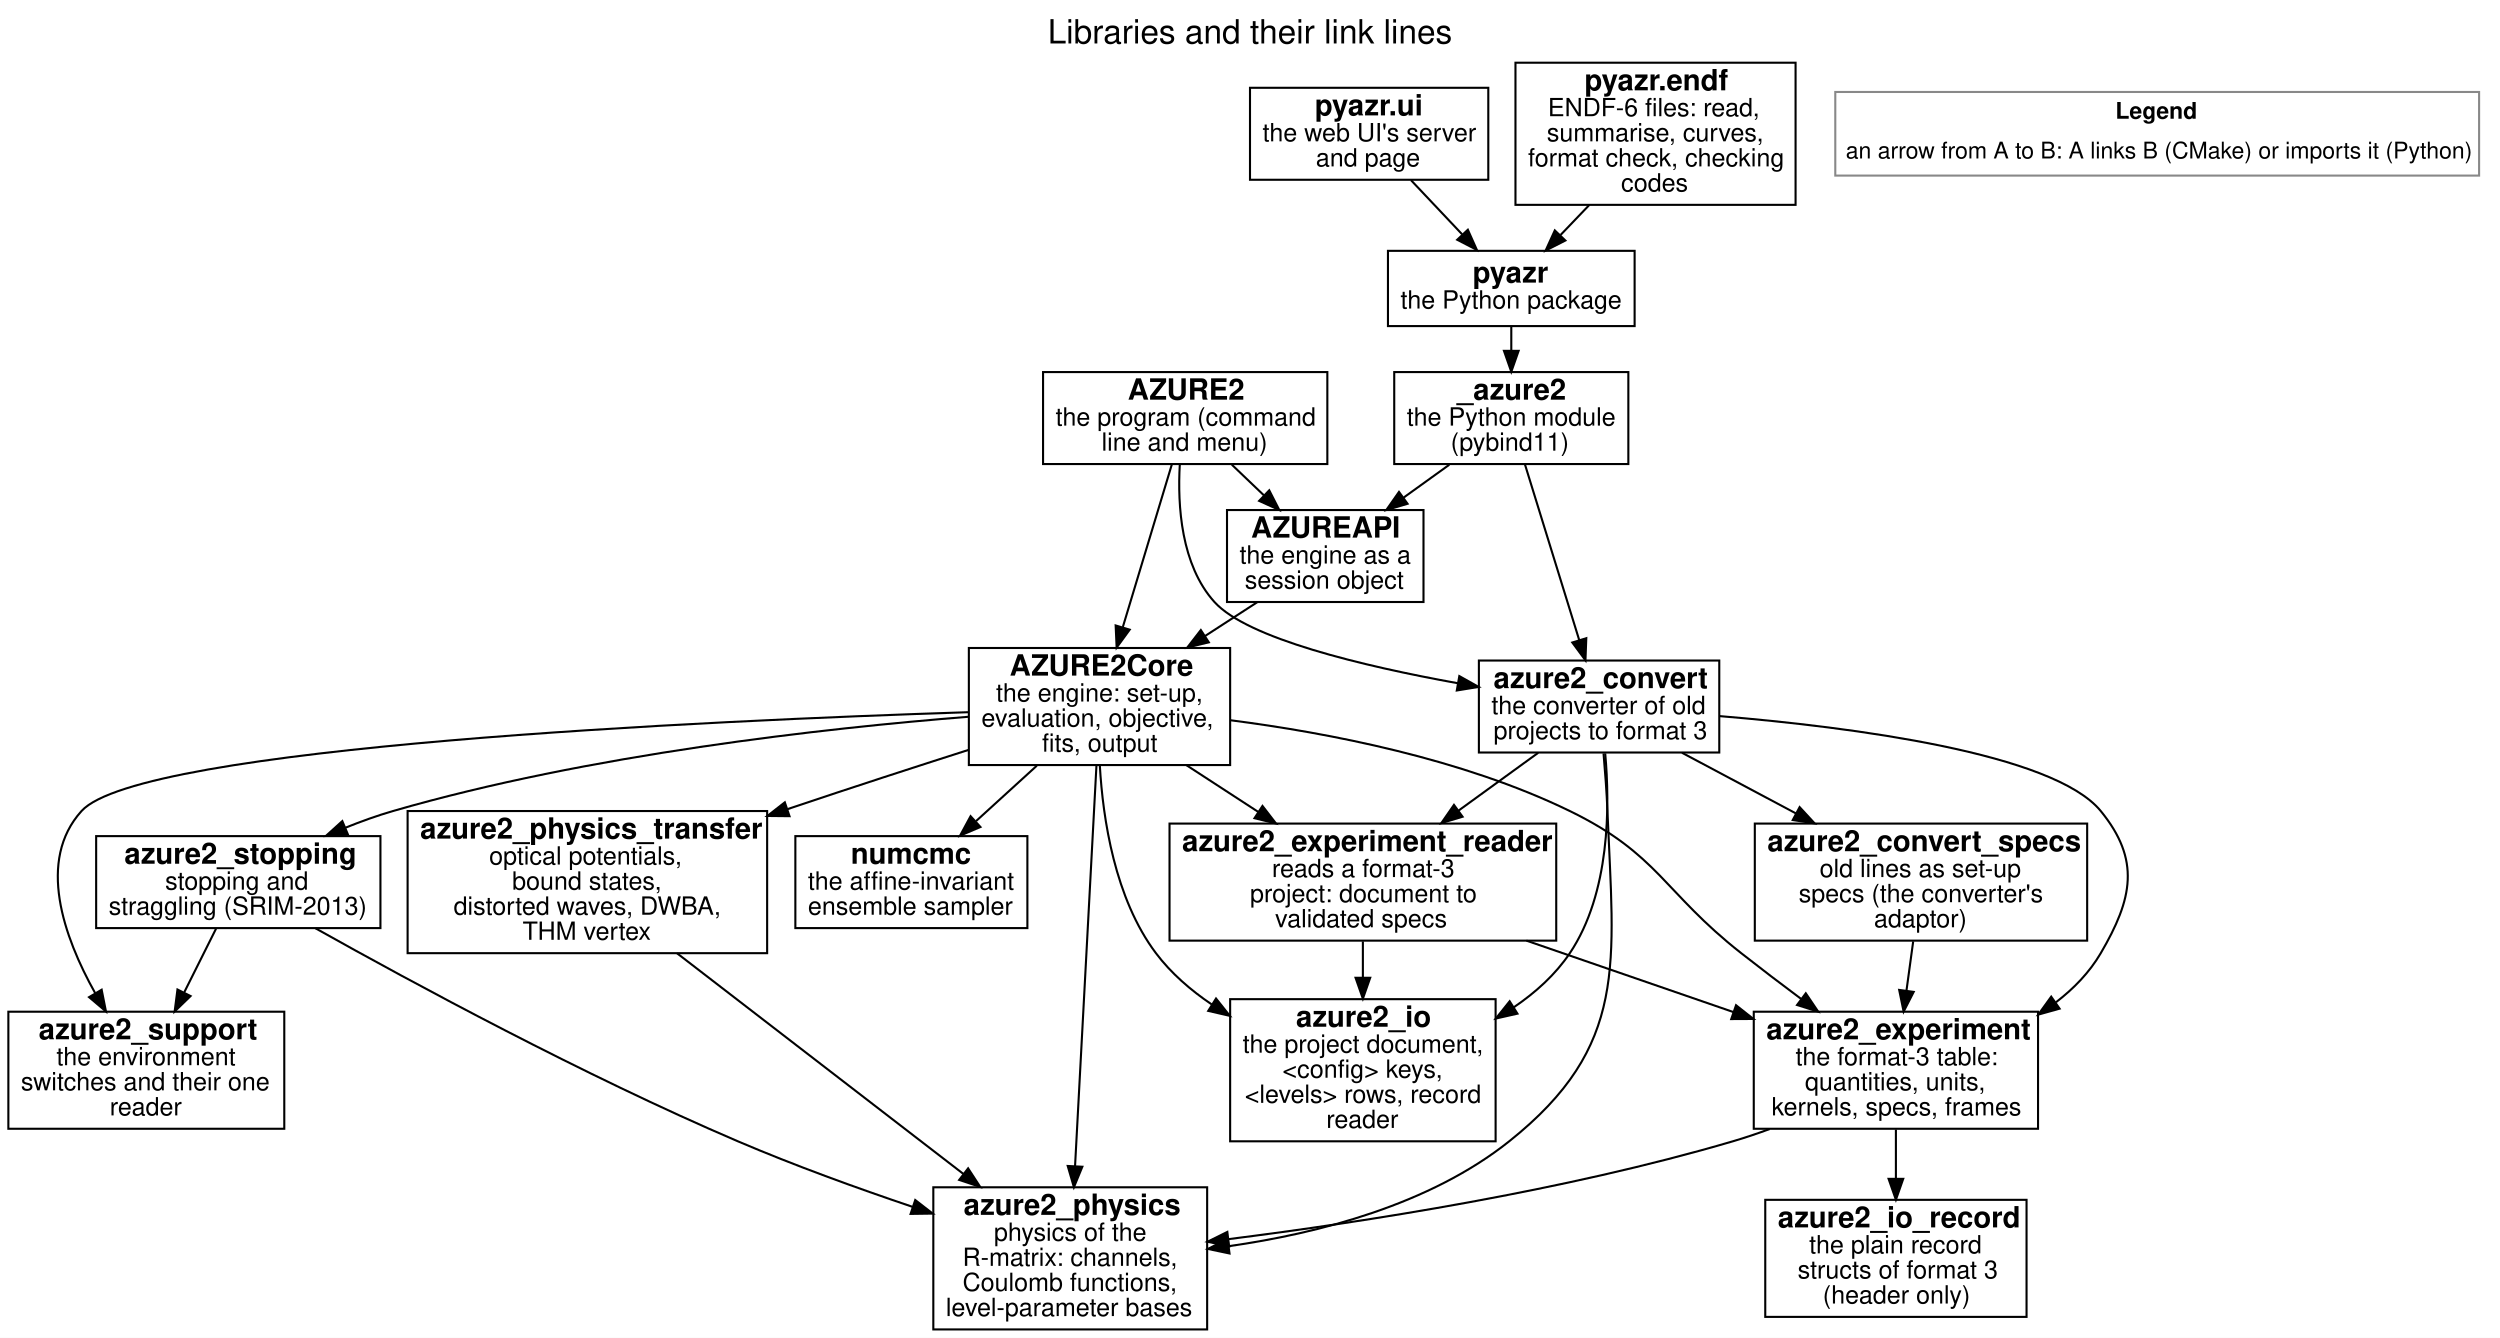
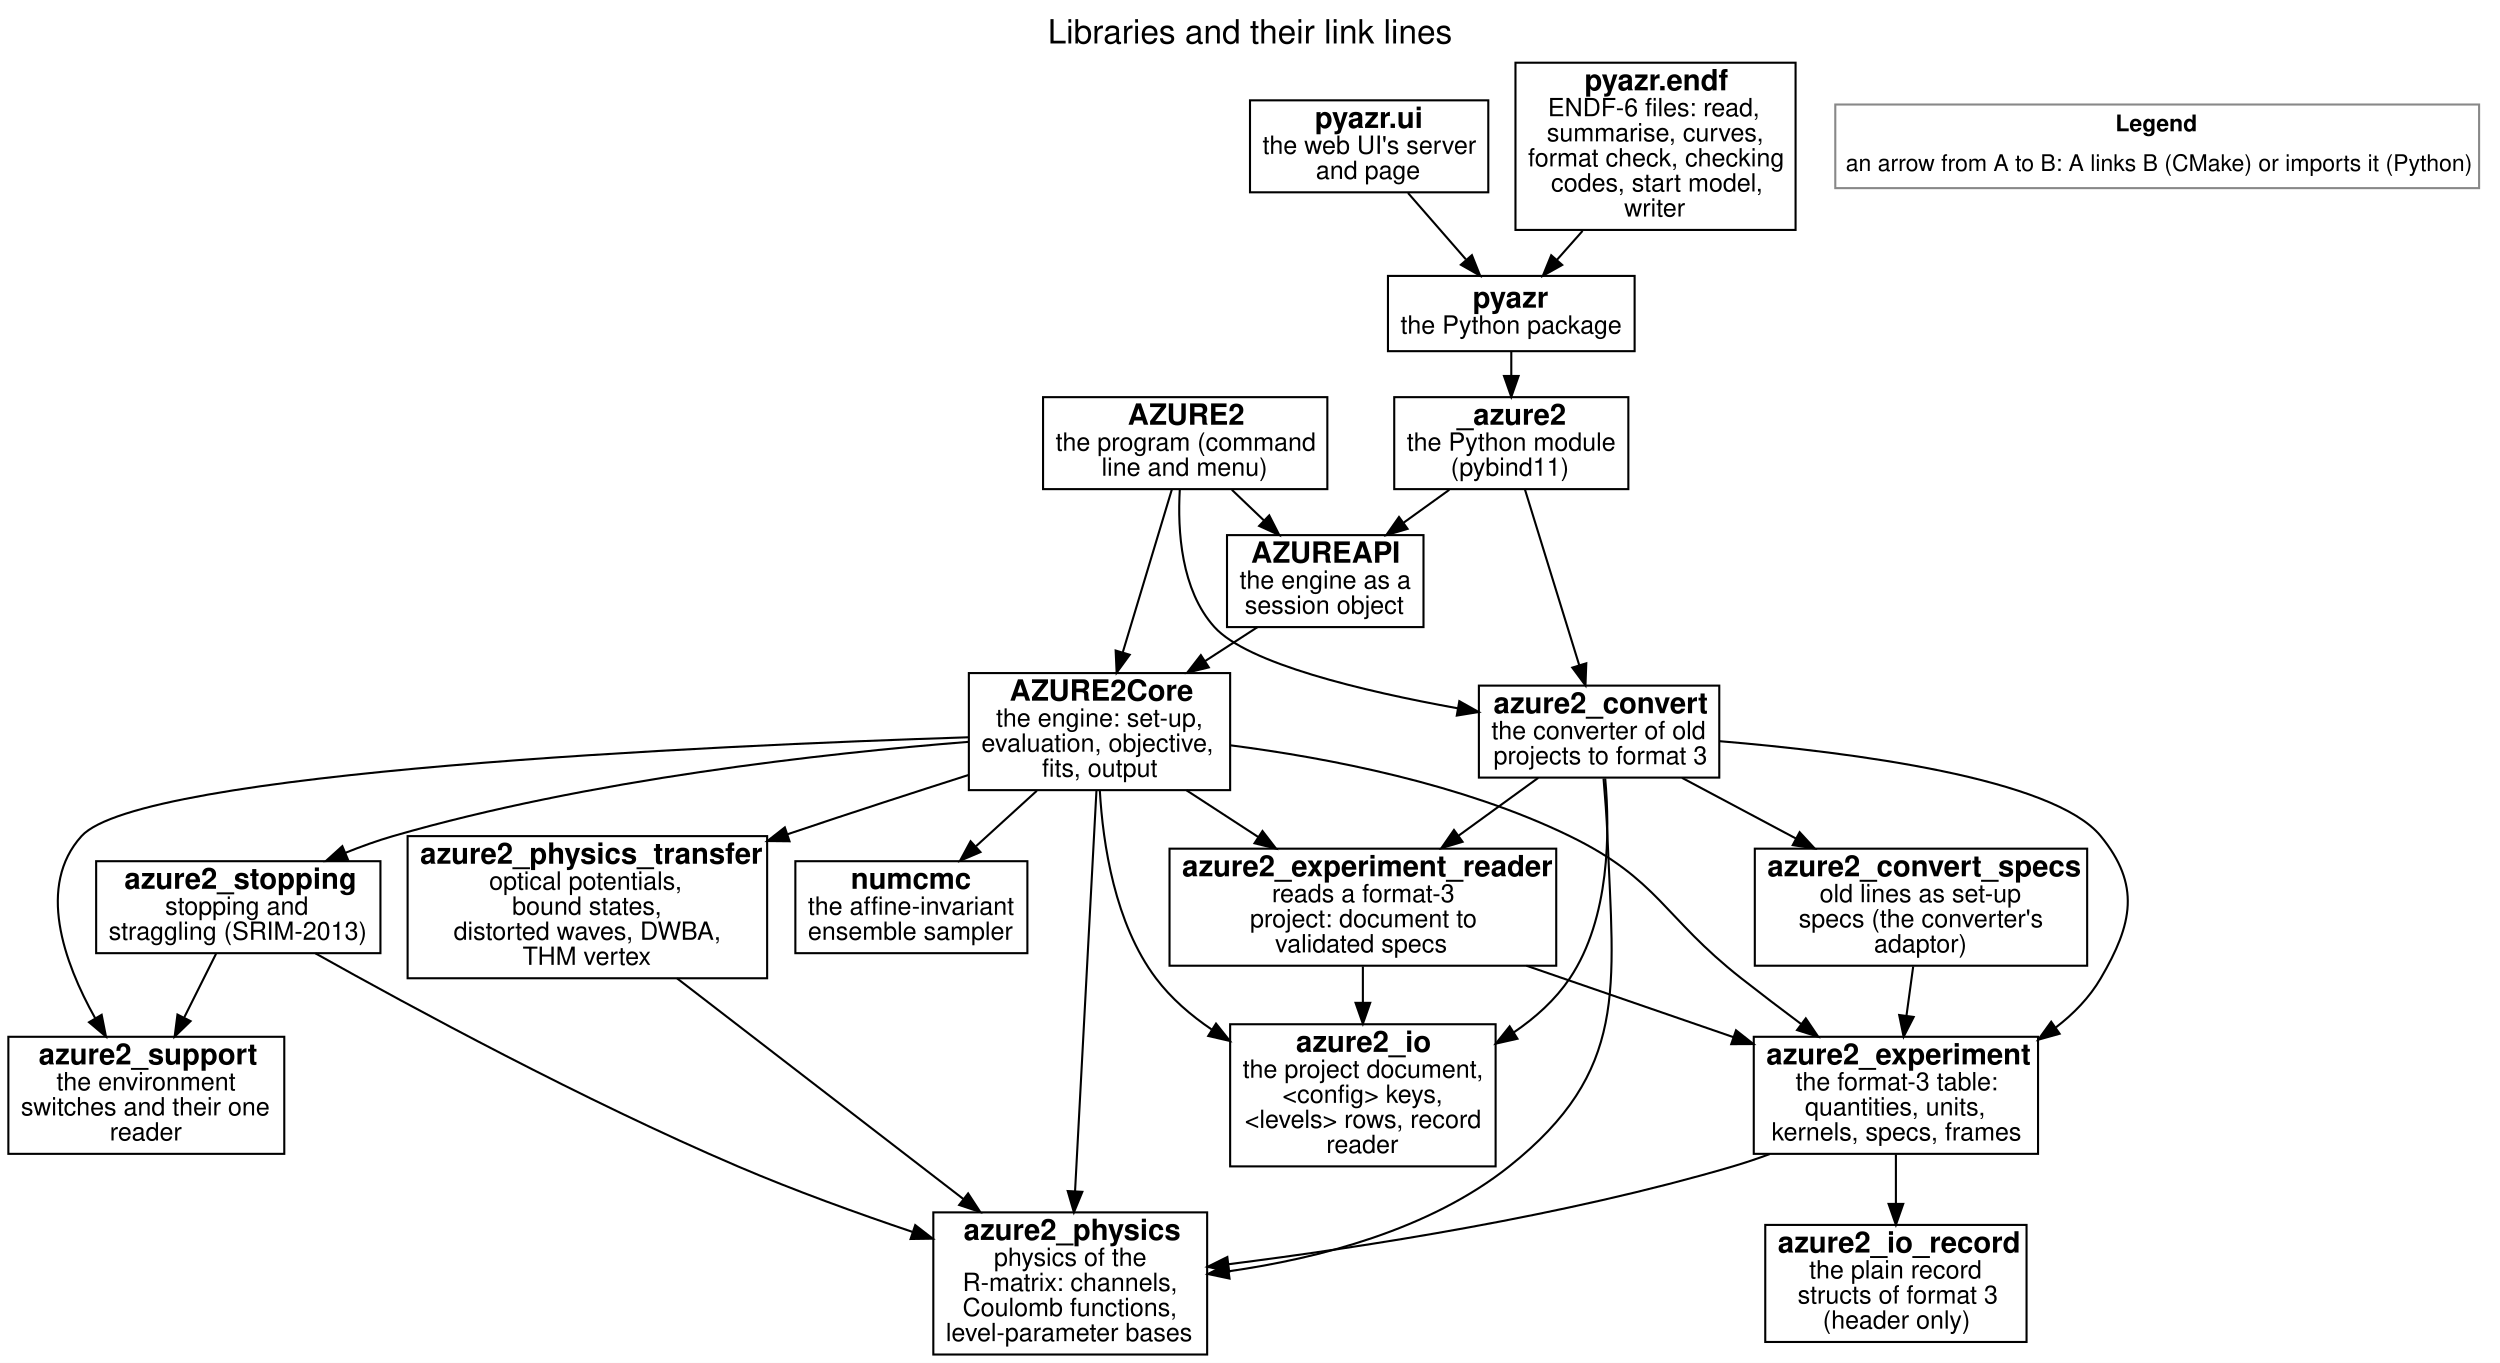
- <svg xmlns="http://www.w3.org/2000/svg" width="1196pt" height="640pt" viewBox="0.00 0.00 1196.00 640.00">
-   <g id="graph0" class="graph" transform="scale(1 1) rotate(0) translate(4 636)">
-     <polygon fill="white" stroke="transparent" points="-4,4 -4,-636 1192,-636 1192,4 -4,4" />
-     <text text-anchor="middle" x="594" y="-615.2" font-family="Helvetica" font-size="16.00">Libraries and their link lines</text>
+ <svg xmlns="http://www.w3.org/2000/svg" width="1196pt" height="652pt" viewBox="0.00 0.00 1196.00 652.00">
+   <g id="graph0" class="graph" transform="scale(1 1) rotate(0) translate(4 648)">
+     <polygon fill="white" stroke="transparent" points="-4,4 -4,-648 1192,-648 1192,4 -4,4" />
+     <text text-anchor="middle" x="594" y="-627.2" font-family="Helvetica" font-size="16.00">Libraries and their link lines</text>
    <g id="node1" class="node">
      <polygon fill="white" stroke="black" points="132,-152 0,-152 0,-96 132,-96 132,-152" />
      <text text-anchor="start" x="14.5" y="-138.8" font-family="Helvetica" font-weight="bold" font-size="14.00">azure2_support</text>
      <text text-anchor="start" x="23" y="-126.4" font-family="Helvetica" font-size="12.00">the environment</text>
      <text text-anchor="start" x="6" y="-114.4" font-family="Helvetica" font-size="12.00">switches and their one</text>
      <text text-anchor="start" x="48.5" y="-102.4" font-family="Helvetica" font-size="12.00">reader</text>
    </g>
    <g id="node2" class="node">
      <polygon fill="white" stroke="black" points="573.5,-68 442.5,-68 442.5,0 573.5,0 573.5,-68" />
      <text text-anchor="start" x="457" y="-54.8" font-family="Helvetica" font-weight="bold" font-size="14.00">azure2_physics</text>
      <text text-anchor="start" x="471.5" y="-42.4" font-family="Helvetica" font-size="12.00">physics of the</text>
      <text text-anchor="start" x="456.5" y="-30.4" font-family="Helvetica" font-size="12.00">R-matrix: channels,</text>
      <text text-anchor="start" x="456.5" y="-18.4" font-family="Helvetica" font-size="12.00">Coulomb functions,</text>
      <text text-anchor="start" x="448.5" y="-6.4" font-family="Helvetica" font-size="12.00">level-parameter bases</text>
    </g>
    <g id="node3" class="node">
      <polygon fill="white" stroke="black" points="363,-248 191,-248 191,-180 363,-180 363,-248" />
      <text text-anchor="start" x="197" y="-234.8" font-family="Helvetica" font-weight="bold" font-size="14.00">azure2_physics_transfer</text>
      <text text-anchor="start" x="230" y="-222.4" font-family="Helvetica" font-size="12.00">optical potentials,</text>
      <text text-anchor="start" x="241" y="-210.4" font-family="Helvetica" font-size="12.00">bound states,</text>
      <text text-anchor="start" x="213" y="-198.4" font-family="Helvetica" font-size="12.00">distorted waves, DWBA,</text>
      <text text-anchor="start" x="246" y="-186.4" font-family="Helvetica" font-size="12.00">THM vertex</text>
    </g>
    <g id="edge1" class="edge">
      <path fill="none" stroke="black" d="M319.91,-179.94C358.68,-150.06 415.82,-106.03 456.93,-74.35" />
      <polygon fill="black" stroke="black" points="459.15,-77.06 464.93,-68.19 454.87,-71.52 459.15,-77.06" />
    </g>
    <g id="node4" class="node">
      <polygon fill="white" stroke="black" points="711.5,-158 584.5,-158 584.5,-90 711.5,-90 711.5,-158" />
      <text text-anchor="start" x="616" y="-144.8" font-family="Helvetica" font-weight="bold" font-size="14.00">azure2_io</text>
      <text text-anchor="start" x="590.5" y="-132.4" font-family="Helvetica" font-size="12.00">the project document,</text>
      <text text-anchor="start" x="609.5" y="-120.4" font-family="Helvetica" font-size="12.00">&lt;config&gt; keys,</text>
      <text text-anchor="start" x="591.5" y="-108.4" font-family="Helvetica" font-size="12.00">&lt;levels&gt; rows, record</text>
      <text text-anchor="start" x="630.5" y="-96.4" font-family="Helvetica" font-size="12.00">reader</text>
    </g>
    <g id="node5" class="node">
      <polygon fill="white" stroke="black" points="965.5,-62 840.5,-62 840.5,-6 965.5,-6 965.5,-62" />
      <text text-anchor="start" x="846.5" y="-48.8" font-family="Helvetica" font-weight="bold" font-size="14.00">azure2_io_record</text>
      <text text-anchor="start" x="861.5" y="-36.4" font-family="Helvetica" font-size="12.00">the plain record</text>
      <text text-anchor="start" x="856" y="-24.4" font-family="Helvetica" font-size="12.00">structs of format 3</text>
      <text text-anchor="start" x="868" y="-12.4" font-family="Helvetica" font-size="12.00">(header only)</text>
    </g>
    <g id="node6" class="node">
      <polygon fill="white" stroke="black" points="178,-236 42,-236 42,-192 178,-192 178,-236" />
      <text text-anchor="start" x="55.5" y="-222.8" font-family="Helvetica" font-weight="bold" font-size="14.00">azure2_stopping</text>
      <text text-anchor="start" x="75" y="-210.4" font-family="Helvetica" font-size="12.00">stopping and</text>
      <text text-anchor="start" x="48" y="-198.4" font-family="Helvetica" font-size="12.00">straggling (SRIM-2013)</text>
    </g>
    <g id="edge3" class="edge">
      <path fill="none" stroke="black" d="M99.35,-191.7C94.79,-182.58 89.34,-171.68 84.18,-161.36" />
      <polygon fill="black" stroke="black" points="87.16,-159.49 79.55,-152.11 80.9,-162.62 87.16,-159.49" />
    </g>
    <g id="edge2" class="edge">
      <path fill="none" stroke="black" d="M146.88,-191.93C193.16,-165.98 275.42,-121.47 349,-90 375.79,-78.54 405.84,-67.66 432.55,-58.65" />
      <polygon fill="black" stroke="black" points="433.85,-61.91 442.22,-55.42 431.63,-55.27 433.85,-61.91" />
    </g>
    <g id="node7" class="node">
      <polygon fill="white" stroke="black" points="971,-152 835,-152 835,-96 971,-96 971,-152" />
      <text text-anchor="start" x="841" y="-138.8" font-family="Helvetica" font-weight="bold" font-size="14.00">azure2_experiment</text>
      <text text-anchor="start" x="855" y="-126.4" font-family="Helvetica" font-size="12.00">the format-3 table:</text>
      <text text-anchor="start" x="859.5" y="-114.4" font-family="Helvetica" font-size="12.00">quantities, units,</text>
      <text text-anchor="start" x="843.5" y="-102.4" font-family="Helvetica" font-size="12.00">kernels, specs, frames</text>
    </g>
    <g id="edge4" class="edge">
      <path fill="none" stroke="black" d="M842.6,-95.87C836.72,-93.7 830.78,-91.7 825,-90 744.25,-66.25 648.73,-51.41 583.8,-43.21" />
      <polygon fill="black" stroke="black" points="584.01,-39.71 573.65,-41.95 583.15,-46.65 584.01,-39.71" />
    </g>
    <g id="edge5" class="edge">
      <path fill="none" stroke="black" d="M903,-95.64C903,-88.2 903,-80.02 903,-72.14" />
      <polygon fill="black" stroke="black" points="906.5,-72.04 903,-62.04 899.5,-72.04 906.5,-72.04" />
    </g>
    <g id="node8" class="node">
      <polygon fill="white" stroke="black" points="740.5,-242 555.5,-242 555.5,-186 740.5,-186 740.5,-242" />
      <text text-anchor="start" x="561.5" y="-228.8" font-family="Helvetica" font-weight="bold" font-size="14.00">azure2_experiment_reader</text>
      <text text-anchor="start" x="604.5" y="-216.4" font-family="Helvetica" font-size="12.00">reads a format-3</text>
      <text text-anchor="start" x="594" y="-204.4" font-family="Helvetica" font-size="12.00">project: document to</text>
      <text text-anchor="start" x="606" y="-192.4" font-family="Helvetica" font-size="12.00">validated specs</text>
    </g>
    <g id="edge7" class="edge">
      <path fill="none" stroke="black" d="M648,-185.64C648,-180.21 648,-174.4 648,-168.59" />
      <polygon fill="black" stroke="black" points="651.5,-168.23 648,-158.23 644.5,-168.23 651.5,-168.23" />
    </g>
    <g id="edge6" class="edge">
      <path fill="none" stroke="black" d="M726.24,-186C757.69,-175.15 793.85,-162.67 825.25,-151.83" />
      <polygon fill="black" stroke="black" points="826.52,-155.1 834.83,-148.53 824.23,-148.48 826.52,-155.1" />
    </g>
    <g id="node9" class="node">
      <polygon fill="white" stroke="black" points="994.5,-242 835.5,-242 835.5,-186 994.5,-186 994.5,-242" />
      <text text-anchor="start" x="841.5" y="-228.8" font-family="Helvetica" font-weight="bold" font-size="14.00">azure2_convert_specs</text>
      <text text-anchor="start" x="866.5" y="-216.4" font-family="Helvetica" font-size="12.00">old lines as set-up</text>
      <text text-anchor="start" x="856.5" y="-204.4" font-family="Helvetica" font-size="12.00">specs (the converter's</text>
      <text text-anchor="start" x="892.5" y="-192.4" font-family="Helvetica" font-size="12.00">adaptor)</text>
    </g>
    <g id="edge8" class="edge">
      <path fill="none" stroke="black" d="M911.27,-185.64C910.25,-178.2 909.14,-170.02 908.06,-162.14" />
      <polygon fill="black" stroke="black" points="911.51,-161.48 906.69,-152.04 904.57,-162.42 911.51,-161.48" />
    </g>
    <g id="node10" class="node">
      <polygon fill="white" stroke="black" points="818.5,-320 703.5,-320 703.5,-276 818.5,-276 818.5,-320" />
      <text text-anchor="start" x="710.5" y="-306.8" font-family="Helvetica" font-weight="bold" font-size="14.00">azure2_convert</text>
      <text text-anchor="start" x="709.5" y="-294.4" font-family="Helvetica" font-size="12.00">the converter of old</text>
      <text text-anchor="start" x="710.5" y="-282.4" font-family="Helvetica" font-size="12.00">projects to format 3</text>
    </g>
    <g id="edge12" class="edge">
      <path fill="none" stroke="black" d="M763.13,-275.56C763.88,-266.99 764.63,-257.04 765,-248 767.98,-174.8 775.3,-135.66 718,-90 679.99,-59.71 626.99,-45.98 583.74,-39.81" />
      <polygon fill="black" stroke="black" points="584.2,-36.34 573.83,-38.51 583.28,-43.28 584.2,-36.34" />
    </g>
    <g id="edge9" class="edge">
      <path fill="none" stroke="black" d="M763.93,-275.59C766.2,-250.5 766.28,-208.7 747,-180 740.08,-169.7 730.55,-161.13 720.13,-154.07" />
      <polygon fill="black" stroke="black" points="721.94,-151.07 711.6,-148.73 718.22,-157 721.94,-151.07" />
    </g>
    <g id="edge10" class="edge">
      <path fill="none" stroke="black" d="M818.57,-293.42C882.11,-288.13 978.41,-275.67 1001,-248 1020.11,-224.59 1016.27,-206.08 1001,-180 995.62,-170.81 988.08,-163.04 979.55,-156.51" />
      <polygon fill="black" stroke="black" points="981.31,-153.46 971.1,-150.61 977.3,-159.2 981.31,-153.46" />
    </g>
    <g id="edge11" class="edge">
      <path fill="none" stroke="black" d="M731.9,-275.88C720.31,-267.47 706.7,-257.59 693.85,-248.27" />
      <polygon fill="black" stroke="black" points="695.69,-245.28 685.54,-242.24 691.58,-250.95 695.69,-245.28" />
    </g>
    <g id="edge13" class="edge">
      <path fill="none" stroke="black" d="M800.66,-275.88C817.28,-267.03 836.96,-256.55 855.27,-246.81" />
      <polygon fill="black" stroke="black" points="856.94,-249.88 864.13,-242.09 853.65,-243.7 856.94,-249.88" />
    </g>
    <g id="node11" class="node">
      <polygon fill="white" stroke="black" points="487.5,-236 376.5,-236 376.5,-192 487.5,-192 487.5,-236" />
      <text text-anchor="start" x="403" y="-222.8" font-family="Helvetica" font-weight="bold" font-size="14.00">numcmc</text>
      <text text-anchor="start" x="382.5" y="-210.4" font-family="Helvetica" font-size="12.00">the affine-invariant</text>
      <text text-anchor="start" x="382.5" y="-198.4" font-family="Helvetica" font-size="12.00">ensemble sampler</text>
    </g>
    <g id="node12" class="node">
      <polygon fill="white" stroke="black" points="584.5,-326 459.5,-326 459.5,-270 584.5,-270 584.5,-326" />
      <text text-anchor="start" x="479" y="-312.8" font-family="Helvetica" font-weight="bold" font-size="14.00">AZURE2Core</text>
      <text text-anchor="start" x="472.5" y="-300.4" font-family="Helvetica" font-size="12.00">the engine: set-up,</text>
      <text text-anchor="start" x="465.5" y="-288.4" font-family="Helvetica" font-size="12.00">evaluation, objective,</text>
      <text text-anchor="start" x="494.5" y="-276.4" font-family="Helvetica" font-size="12.00">fits, output</text>
    </g>
    <g id="edge14" class="edge">
      <path fill="none" stroke="black" d="M459.37,-295.29C334.25,-291.23 62.97,-278.92 35,-248 13.57,-224.3 26.39,-187.95 41.52,-160.91" />
      <polygon fill="black" stroke="black" points="44.63,-162.52 46.69,-152.12 38.6,-158.96 44.63,-162.52" />
    </g>
    <g id="edge15" class="edge">
      <path fill="none" stroke="black" d="M520.55,-269.95C518.13,-224.5 513.21,-132.47 510.3,-78.06" />
      <polygon fill="black" stroke="black" points="513.79,-77.83 509.76,-68.03 506.8,-78.2 513.79,-77.83" />
    </g>
    <g id="edge16" class="edge">
      <path fill="none" stroke="black" d="M459.37,-277.26C434.36,-269.27 405.1,-259.8 372.77,-248.92" />
      <polygon fill="black" stroke="black" points="373.7,-245.54 363.11,-245.65 371.46,-252.17 373.7,-245.54" />
    </g>
    <g id="edge18" class="edge">
      <path fill="none" stroke="black" d="M522.16,-269.77C523.62,-244.23 529.32,-206.15 549,-180 556.21,-170.43 565.59,-162.3 575.71,-155.46" />
      <polygon fill="black" stroke="black" points="577.75,-158.31 584.35,-150.02 574.02,-152.39 577.75,-158.31" />
    </g>
    <g id="edge17" class="edge">
      <path fill="none" stroke="black" d="M459.24,-293.09C390.54,-287.62 277.69,-275.12 184,-248 176.49,-245.83 168.76,-243.04 161.25,-240.02" />
      <polygon fill="black" stroke="black" points="162.47,-236.73 151.9,-236.08 159.76,-243.19 162.47,-236.73" />
    </g>
    <g id="edge19" class="edge">
      <path fill="none" stroke="black" d="M584.78,-291.42C631.42,-285.4 695.61,-273.04 747,-248 789.56,-227.26 791.77,-209.24 829,-180 838.15,-172.81 848.07,-165.27 857.59,-158.16" />
      <polygon fill="black" stroke="black" points="859.89,-160.81 865.82,-152.03 855.71,-155.2 859.89,-160.81" />
    </g>
    <g id="edge20" class="edge">
      <path fill="none" stroke="black" d="M563.61,-269.92C574.57,-262.79 586.52,-255.01 597.89,-247.61" />
      <polygon fill="black" stroke="black" points="599.97,-250.44 606.44,-242.05 596.15,-244.57 599.97,-250.44" />
    </g>
    <g id="edge21" class="edge">
      <path fill="none" stroke="black" d="M492.03,-269.7C482.68,-261.18 472.36,-251.77 462.94,-243.19" />
      <polygon fill="black" stroke="black" points="465.04,-240.37 455.29,-236.22 460.33,-245.54 465.04,-240.37" />
    </g>
    <g id="node13" class="node">
      <polygon fill="white" stroke="black" points="677,-392 583,-392 583,-348 677,-348 677,-392" />
      <text text-anchor="start" x="594.5" y="-378.8" font-family="Helvetica" font-weight="bold" font-size="14.00">AZUREAPI</text>
      <text text-anchor="start" x="589" y="-366.4" font-family="Helvetica" font-size="12.00">the engine as a</text>
      <text text-anchor="start" x="591.5" y="-354.4" font-family="Helvetica" font-size="12.00">session object</text>
    </g>
    <g id="edge22" class="edge">
      <path fill="none" stroke="black" d="M597.6,-348C589.67,-342.86 581.01,-337.25 572.46,-331.71" />
      <polygon fill="black" stroke="black" points="574.29,-328.72 563.99,-326.22 570.48,-334.59 574.29,-328.72" />
    </g>
    <g id="node14" class="node">
      <polygon fill="white" stroke="black" points="631,-458 495,-458 495,-414 631,-414 631,-458" />
      <text text-anchor="start" x="535.5" y="-444.8" font-family="Helvetica" font-weight="bold" font-size="14.00">AZURE2</text>
      <text text-anchor="start" x="501" y="-432.4" font-family="Helvetica" font-size="12.00">the program (command</text>
      <text text-anchor="start" x="523" y="-420.4" font-family="Helvetica" font-size="12.00">line and menu)</text>
    </g>
    <g id="edge25" class="edge">
      <path fill="none" stroke="black" d="M560.41,-413.65C559.3,-394.14 561,-365.7 577,-348 592.75,-330.58 647.69,-317.4 693.47,-309.13" />
      <polygon fill="black" stroke="black" points="694.14,-312.56 703.38,-307.38 692.93,-305.67 694.14,-312.56" />
    </g>
    <g id="edge24" class="edge">
      <path fill="none" stroke="black" d="M556.59,-413.75C550.34,-393 540.69,-361 533.17,-336.05" />
      <polygon fill="black" stroke="black" points="536.44,-334.76 530.2,-326.19 529.73,-336.78 536.44,-334.76" />
    </g>
    <g id="edge23" class="edge">
      <path fill="none" stroke="black" d="M585.31,-413.69C590.22,-409 595.49,-403.96 600.63,-399.05" />
      <polygon fill="black" stroke="black" points="603.2,-401.44 608.02,-392 598.37,-396.38 603.2,-401.44" />
    </g>
    <g id="node15" class="node">
      <polygon fill="white" stroke="black" points="775,-458 663,-458 663,-414 775,-414 775,-458" />
      <text text-anchor="start" x="693" y="-444.8" font-family="Helvetica" font-weight="bold" font-size="14.00">_azure2</text>
      <text text-anchor="start" x="669" y="-432.4" font-family="Helvetica" font-size="12.00">the Python module</text>
      <text text-anchor="start" x="690" y="-420.4" font-family="Helvetica" font-size="12.00">(pybind11)</text>
    </g>
    <g id="edge27" class="edge">
      <path fill="none" stroke="black" d="M725.56,-413.75C732.53,-391.19 743.6,-355.34 751.52,-329.71" />
      <polygon fill="black" stroke="black" points="754.88,-330.69 754.48,-320.1 748.19,-328.62 754.88,-330.69" />
    </g>
    <g id="edge26" class="edge">
      <path fill="none" stroke="black" d="M689.36,-413.69C682.39,-408.67 674.86,-403.26 667.58,-398.02" />
      <polygon fill="black" stroke="black" points="669.37,-395 659.2,-392 665.28,-400.68 669.37,-395" />
    </g>
    <g id="node16" class="node">
      <polygon fill="white" stroke="black" points="778,-516 660,-516 660,-480 778,-480 778,-516" />
      <text text-anchor="start" x="700.5" y="-500.8" font-family="Helvetica" font-weight="bold" font-size="14.00">pyazr</text>
      <text text-anchor="start" x="666" y="-488.4" font-family="Helvetica" font-size="12.00">the Python package</text>
    </g>
    <g id="edge28" class="edge">
      <path fill="none" stroke="black" d="M719,-479.97C719,-476.25 719,-472.21 719,-468.14" />
      <polygon fill="black" stroke="black" points="722.5,-468.14 719,-458.14 715.5,-468.14 722.5,-468.14" />
    </g>
    <g id="node17" class="node">
-       <polygon fill="white" stroke="black" points="708,-594 594,-594 594,-550 708,-550 708,-594" />
-       <text text-anchor="start" x="625" y="-580.8" font-family="Helvetica" font-weight="bold" font-size="14.00">pyazr.ui</text>
-       <text text-anchor="start" x="600" y="-568.4" font-family="Helvetica" font-size="12.00">the web UI's server</text>
-       <text text-anchor="start" x="625.5" y="-556.4" font-family="Helvetica" font-size="12.00">and page</text>
+       <polygon fill="white" stroke="black" points="708,-600 594,-600 594,-556 708,-556 708,-600" />
+       <text text-anchor="start" x="625" y="-586.8" font-family="Helvetica" font-weight="bold" font-size="14.00">pyazr.ui</text>
+       <text text-anchor="start" x="600" y="-574.4" font-family="Helvetica" font-size="12.00">the web UI's server</text>
+       <text text-anchor="start" x="625.5" y="-562.4" font-family="Helvetica" font-size="12.00">and page</text>
    </g>
    <g id="edge29" class="edge">
-       <path fill="none" stroke="black" d="M671.03,-549.79C678.71,-541.66 687.54,-532.31 695.51,-523.87" />
-       <polygon fill="black" stroke="black" points="698.22,-526.1 702.54,-516.43 693.13,-521.3 698.22,-526.1" />
+       <path fill="none" stroke="black" d="M669.58,-555.69C678.15,-545.86 688.36,-534.14 697.28,-523.91" />
+       <polygon fill="black" stroke="black" points="700.16,-525.93 704.1,-516.09 694.89,-521.33 700.16,-525.93" />
    </g>
    <g id="node18" class="node">
-       <polygon fill="white" stroke="black" points="855,-606 721,-606 721,-538 855,-538 855,-606" />
-       <text text-anchor="start" x="754" y="-592.8" font-family="Helvetica" font-weight="bold" font-size="14.00">pyazr.endf</text>
-       <text text-anchor="start" x="736.5" y="-580.4" font-family="Helvetica" font-size="12.00">ENDF-6 files: read,</text>
-       <text text-anchor="start" x="736" y="-568.4" font-family="Helvetica" font-size="12.00">summarise, curves,</text>
-       <text text-anchor="start" x="727" y="-556.4" font-family="Helvetica" font-size="12.00">format check, checking</text>
-       <text text-anchor="start" x="771.5" y="-544.4" font-family="Helvetica" font-size="12.00">codes</text>
+       <polygon fill="white" stroke="black" points="855,-618 721,-618 721,-538 855,-538 855,-618" />
+       <text text-anchor="start" x="754" y="-604.8" font-family="Helvetica" font-weight="bold" font-size="14.00">pyazr.endf</text>
+       <text text-anchor="start" x="736.5" y="-592.4" font-family="Helvetica" font-size="12.00">ENDF-6 files: read,</text>
+       <text text-anchor="start" x="736" y="-580.4" font-family="Helvetica" font-size="12.00">summarise, curves,</text>
+       <text text-anchor="start" x="727" y="-568.4" font-family="Helvetica" font-size="12.00">format check, checking</text>
+       <text text-anchor="start" x="738" y="-556.4" font-family="Helvetica" font-size="12.00">codes, start model,</text>
+       <text text-anchor="start" x="773" y="-544.4" font-family="Helvetica" font-size="12.00">writer</text>
    </g>
    <g id="edge30" class="edge">
-       <path fill="none" stroke="black" d="M756.33,-537.95C751.7,-533.12 747,-528.22 742.57,-523.59" />
-       <polygon fill="black" stroke="black" points="744.87,-520.94 735.43,-516.14 739.82,-525.78 744.87,-520.94" />
+       <path fill="none" stroke="black" d="M753.1,-537.54C748.92,-532.82 744.75,-528.11 740.83,-523.68" />
+       <polygon fill="black" stroke="black" points="743.35,-521.25 734.11,-516.08 738.11,-525.88 743.35,-521.25" />
    </g>
    <g id="node19" class="node">
-       <text text-anchor="start" x="1008" y="-579.2" font-family="Helvetica" font-weight="bold" font-size="11.00">Legend</text>
-       <text text-anchor="start" x="879" y="-560.2" font-family="Helvetica" font-size="11.00">an arrow from A to B: A links B (CMake) or imports it (Python)</text>
-       <polygon fill="none" stroke="#888888" points="874,-552 874,-592 1182,-592 1182,-552 874,-552" />
+       <text text-anchor="start" x="1008" y="-585.2" font-family="Helvetica" font-weight="bold" font-size="11.00">Legend</text>
+       <text text-anchor="start" x="879" y="-566.2" font-family="Helvetica" font-size="11.00">an arrow from A to B: A links B (CMake) or imports it (Python)</text>
+       <polygon fill="none" stroke="#888888" points="874,-558 874,-598 1182,-598 1182,-558 874,-558" />
    </g>
  </g>
</svg>
